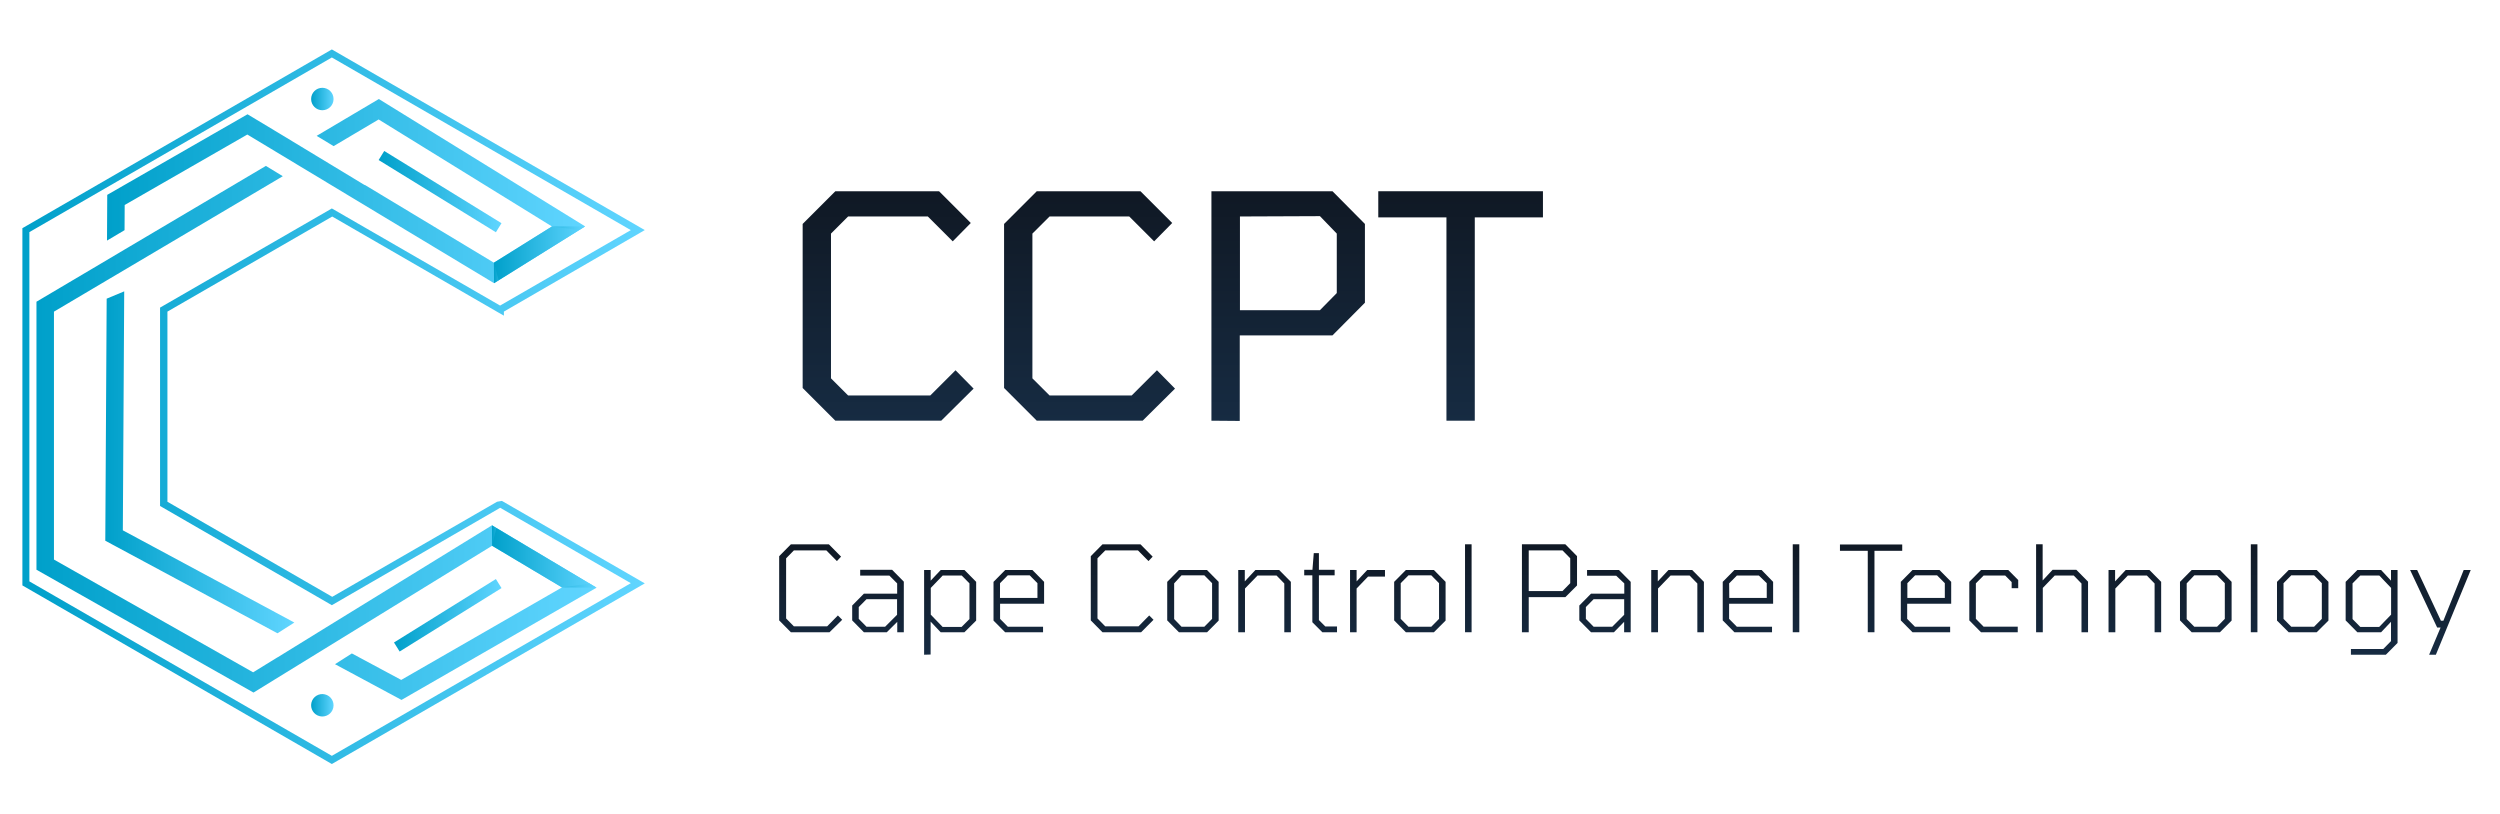
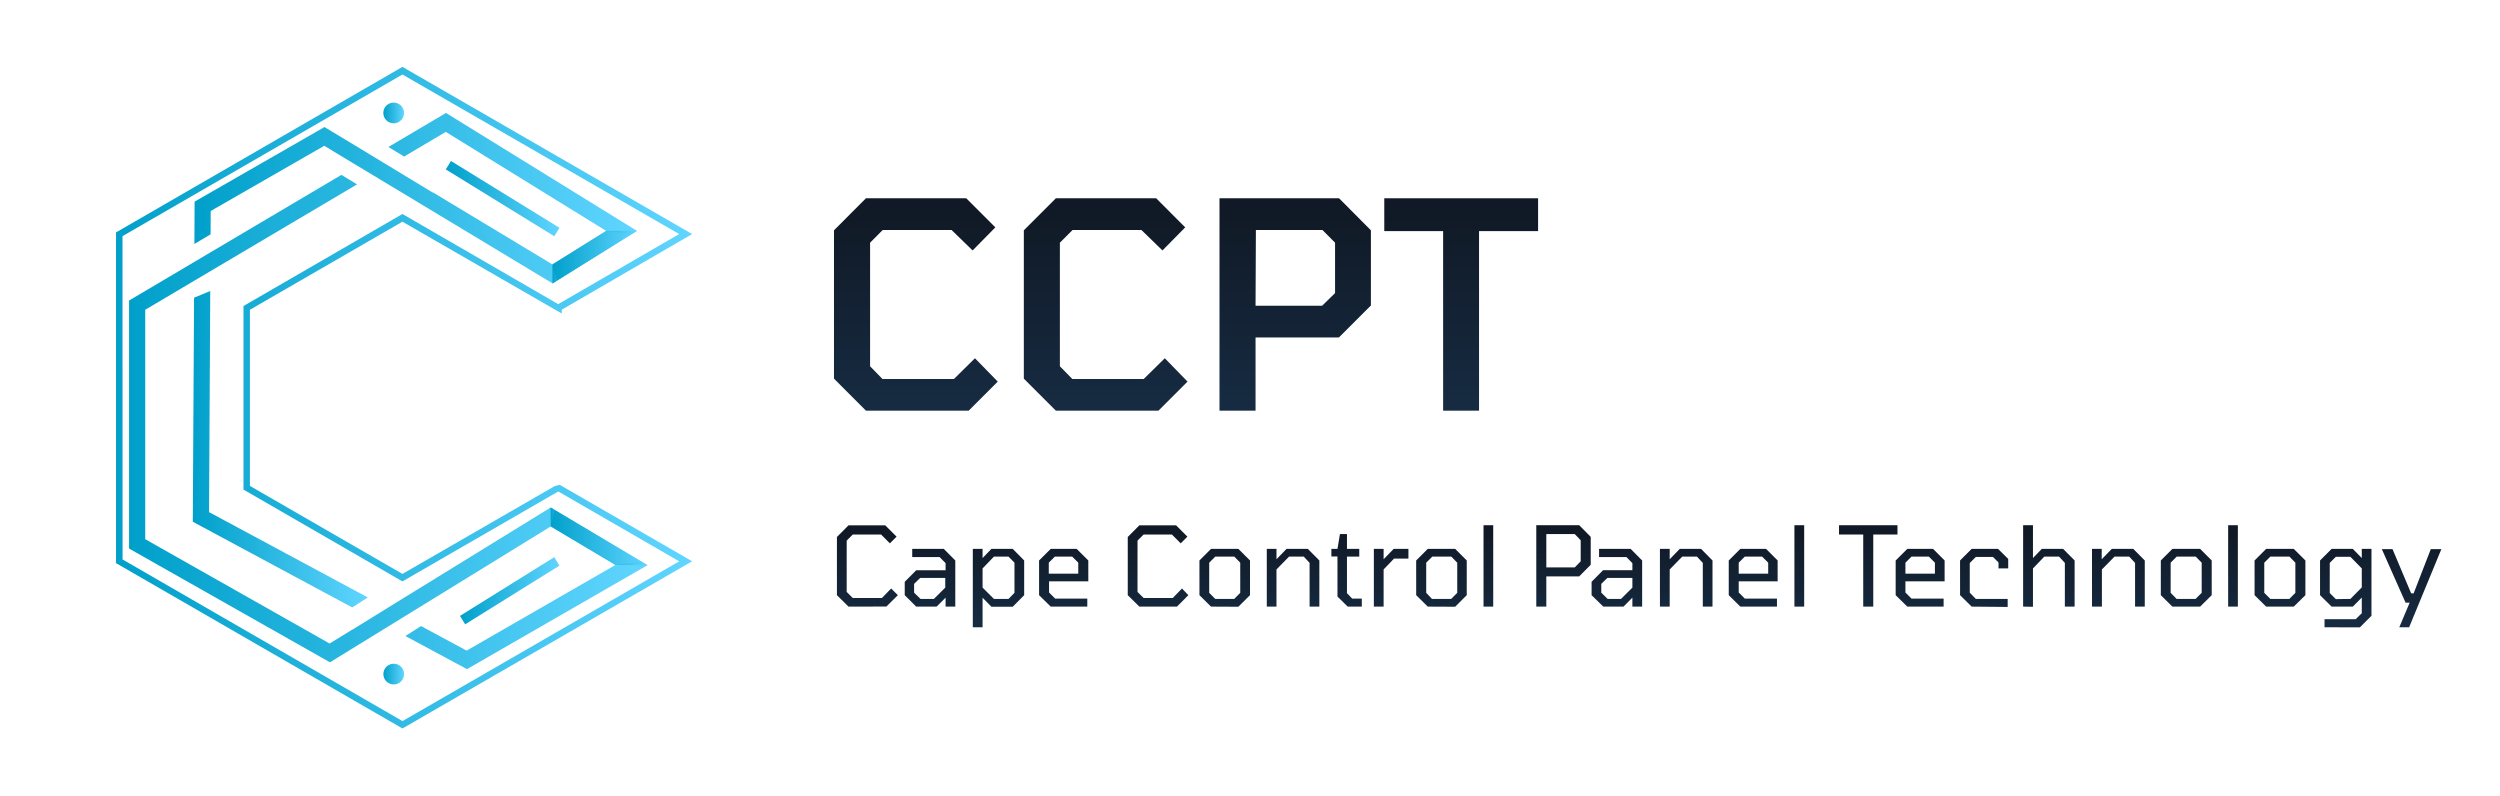
- <svg xmlns="http://www.w3.org/2000/svg" xmlns:xlink="http://www.w3.org/1999/xlink" id="Layer_1" data-name="Layer 1" viewBox="0 0 525.91 171.13">
+ <svg xmlns="http://www.w3.org/2000/svg" xmlns:xlink="http://www.w3.org/1999/xlink" id="Layer_1" data-name="Layer 1" viewBox="0 0 373.84 118.96">
  <defs>
    <style>.cls-1{fill:url(#linear-gradient);}.cls-2{fill:url(#linear-gradient-2);}.cls-3{fill:url(#linear-gradient-3);}.cls-4{fill:url(#linear-gradient-4);}.cls-5{fill:url(#linear-gradient-5);}.cls-10,.cls-6,.cls-7,.cls-9{opacity:0.27;}.cls-6{fill:url(#linear-gradient-6);}.cls-7{fill:url(#linear-gradient-7);}.cls-8{fill:url(#linear-gradient-8);}.cls-9{fill:url(#linear-gradient-9);}.cls-10{fill:url(#linear-gradient-10);}.cls-11{fill:url(#linear-gradient-11);}.cls-12{fill:url(#linear-gradient-12);}.cls-13{fill:url(#linear-gradient-13);}.cls-14{fill:url(#linear-gradient-14);}.cls-15{fill:url(#linear-gradient-15);}.cls-16{fill:url(#linear-gradient-41);}</style>
-     <linearGradient id="linear-gradient" x1="4.71" y1="85.57" x2="135.64" y2="85.57" gradientUnits="userSpaceOnUse">
+     <linearGradient id="linear-gradient" x1="17.35" y1="59.48" x2="103.5" y2="59.48" gradientUnits="userSpaceOnUse">
      <stop offset="0" stop-color="#00a0ca" />
      <stop offset="1" stop-color="#60d5ff" />
    </linearGradient>
-     <linearGradient id="linear-gradient-2" x1="22.51" y1="40.2" x2="123.09" y2="40.2" xlink:href="#linear-gradient" />
-     <linearGradient id="linear-gradient-3" x1="22.15" y1="97.25" x2="61.92" y2="97.25" xlink:href="#linear-gradient" />
-     <linearGradient id="linear-gradient-4" x1="7.67" y1="91.07" x2="125.49" y2="91.07" xlink:href="#linear-gradient" />
-     <linearGradient id="linear-gradient-5" x1="103.9" y1="53.6" x2="123.09" y2="53.6" xlink:href="#linear-gradient" />
-     <linearGradient id="linear-gradient-6" x1="103.9" y1="57.42" x2="104.9" y2="57.42" xlink:href="#linear-gradient" />
-     <linearGradient id="linear-gradient-7" x1="116.12" y1="48.02" x2="123.09" y2="48.02" xlink:href="#linear-gradient" />
-     <linearGradient id="linear-gradient-8" x1="103.49" y1="117.07" x2="125.49" y2="117.07" xlink:href="#linear-gradient" />
-     <linearGradient id="linear-gradient-9" x1="103.49" y1="112.66" x2="104.4" y2="112.66" xlink:href="#linear-gradient" />
-     <linearGradient id="linear-gradient-10" x1="118.22" y1="123.2" x2="125.49" y2="123.2" xlink:href="#linear-gradient" />
-     <linearGradient id="linear-gradient-11" x1="82.87" y1="129.44" x2="105.49" y2="129.44" gradientTransform="translate(82.65 -30.22) rotate(31.91)" xlink:href="#linear-gradient" />
-     <linearGradient id="linear-gradient-12" x1="79.65" y1="40.3" x2="105.49" y2="40.3" gradientTransform="translate(78.34 -59.65) rotate(58.37)" xlink:href="#linear-gradient" />
-     <linearGradient id="linear-gradient-13" x1="65.45" y1="148.37" x2="70.17" y2="148.37" gradientTransform="translate(196.63 48.28) rotate(76.72)" xlink:href="#linear-gradient" />
-     <linearGradient id="linear-gradient-14" x1="65.45" y1="20.83" x2="70.17" y2="20.83" xlink:href="#linear-gradient" />
-     <linearGradient id="linear-gradient-15" x1="341.83" y1="137.73" x2="341.83" y2="114.54" gradientUnits="userSpaceOnUse">
+     <linearGradient id="linear-gradient-2" x1="29.07" y1="29.63" x2="95.24" y2="29.63" xlink:href="#linear-gradient" />
+     <linearGradient id="linear-gradient-3" x1="28.83" y1="67.17" x2="55" y2="67.17" xlink:href="#linear-gradient" />
+     <linearGradient id="linear-gradient-4" x1="19.3" y1="63.1" x2="96.82" y2="63.1" xlink:href="#linear-gradient" />
+     <linearGradient id="linear-gradient-5" x1="82.61" y1="38.45" x2="95.24" y2="38.45" xlink:href="#linear-gradient" />
+     <linearGradient id="linear-gradient-6" x1="82.61" y1="40.96" x2="83.27" y2="40.96" xlink:href="#linear-gradient" />
+     <linearGradient id="linear-gradient-7" x1="90.65" y1="34.78" x2="95.24" y2="34.78" xlink:href="#linear-gradient" />
+     <linearGradient id="linear-gradient-8" x1="82.34" y1="80.21" x2="96.82" y2="80.21" xlink:href="#linear-gradient" />
+     <linearGradient id="linear-gradient-9" x1="82.34" y1="77.31" x2="82.94" y2="77.31" xlink:href="#linear-gradient" />
+     <linearGradient id="linear-gradient-10" x1="92.04" y1="84.24" x2="96.82" y2="84.24" xlink:href="#linear-gradient" />
+     <linearGradient id="linear-gradient-11" x1="68.78" y1="88.34" x2="83.66" y2="88.34" gradientTransform="translate(58.21 -26.94) rotate(31.91)" xlink:href="#linear-gradient" />
+     <linearGradient id="linear-gradient-12" x1="66.66" y1="29.7" x2="83.66" y2="29.7" gradientTransform="translate(61.03 -49.87) rotate(58.37)" xlink:href="#linear-gradient" />
+     <linearGradient id="linear-gradient-13" x1="57.32" y1="100.8" x2="60.43" y2="100.8" gradientTransform="translate(143.45 20.34) rotate(76.72)" xlink:href="#linear-gradient" />
+     <linearGradient id="linear-gradient-14" x1="57.32" y1="16.89" x2="60.43" y2="16.89" xlink:href="#linear-gradient" />
+     <linearGradient id="linear-gradient-15" x1="245.11" y1="93.8" x2="245.11" y2="78.54" gradientUnits="userSpaceOnUse">
      <stop offset="0" stop-color="#162b42" />
      <stop offset="0.97" stop-color="#101925" />
    </linearGradient>
-     <linearGradient id="linear-gradient-41" x1="246.72" y1="88.5" x2="246.72" y2="40.23" xlink:href="#linear-gradient-15" />
+     <linearGradient id="linear-gradient-41" x1="177.36" y1="61.41" x2="177.36" y2="29.65" xlink:href="#linear-gradient-15" />
  </defs>
-   <path class="cls-1" d="M105.58,105.37l30.06,17.35-65.83,38-.37-.21L4.71,123.15V48l.37-.21L69.81,10.4l65.83,38L106,65.55v.85l-1.11-.63-35-20.22-34.67,20v40l34.67,20,34.67-20M6.18,122.3,69.81,159l62.89-36.32-27.48-15.86L69.81,127.31,33.67,106.44V64.71L69.81,43.85,105.2,64.28l27.5-15.87L69.81,12.09,6.18,48.83Z" />
-   <polyline class="cls-2" points="26.23 43.12 52.03 28.3 56.81 31.18 63.06 34.95 63.06 34.95 68.89 38.46 69.05 38.56 103.93 59.57 123.09 47.62 79.69 20.83 66.61 28.58 70.18 30.74 79.65 25.13 116.11 47.64 103.9 55.26 76.73 38.89 76.71 38.93 59.22 28.34 52.07 24.04 22.56 40.99 22.51 50.61 26.2 48.42" />
-   <polygon class="cls-3" points="58.37 133.22 61.92 130.96 25.84 111.56 26.13 61.29 22.44 62.83 22.15 113.75 58.37 133.22" />
-   <polygon class="cls-4" points="103.49 110.51 70.16 131.02 58.38 138.29 58.37 138.28 53.25 141.43 11.35 117.71 11.35 65.56 22.46 58.98 26.15 56.8 59.49 37.07 55.93 34.9 26.18 52.51 22.49 54.7 7.67 63.47 7.67 119.85 53.33 145.69 57.91 142.87 79.95 129.31 103.52 114.81 118.22 123.57 84.4 143.03 74.02 137.46 70.47 139.72 84.46 147.24 125.49 123.63 103.49 110.51" />
-   <polygon class="cls-5" points="116.11 47.64 123.09 47.62 103.93 59.57 103.9 55.26 116.11 47.64" />
-   <polygon class="cls-6" points="103.9 55.26 103.93 59.57 104.9 58.97 103.9 55.26" />
-   <polygon class="cls-7" points="123.09 47.62 116.11 47.64 121.82 48.42 123.09 47.62" />
-   <polygon class="cls-8" points="103.52 114.81 103.49 110.51 125.49 123.63 118.22 123.57 103.52 114.81" />
-   <polyline class="cls-9" points="103.52 114.82 104.4 111.05 103.49 110.51" />
-   <polyline class="cls-10" points="118.22 123.57 125.49 123.63 124.03 122.76" />
-   <rect class="cls-11" x="81.56" y="128.32" width="25.25" height="2.24" transform="translate(-54.18 69.34) rotate(-31.91)" />
-   <rect class="cls-12" x="91.45" y="25.82" width="2.24" height="28.97" transform="translate(9.71 97.99) rotate(-58.37)" />
-   <circle class="cls-13" cx="67.81" cy="148.37" r="2.36" transform="translate(-92.17 180.28) rotate(-76.72)" />
-   <circle class="cls-14" cx="67.81" cy="20.83" r="2.36" />
-   <path class="cls-15" d="M166.37,133l-2.46-2.49V117l2.46-2.49h8l2.56,2.59-.88.93-2.21-2.24H167l-1.63,1.66V130.1l1.63,1.66h7l2.26-2.29.91.91L174.5,133Z" />
-   <path class="cls-15" d="M181.73,133l-2.46-2.49v-3.13l2.46-2.49h7v-2.16l-1.64-1.65h-6.14v-1.21h6.72l2.46,2.49V133h-1.38l0-2.19L186.55,133Zm.55-1.16h3.92l2.51-2.51v-3.28h-6.43l-1.63,1.65v2.49Z" />
-   <path class="cls-15" d="M194.4,137.73V119.91h1.38v2.24l2.11-2.24h5l2.46,2.49v8.15L202.88,133h-5l-2.11-2.24v6.93Zm3.89-5.85h4l1.65-1.65,0-7.51-1.63-1.65h-4l-2.51,2.61v5.62Z" />
-   <path class="cls-15" d="M211.44,133,209,130.55V122.4l2.46-2.49h5.72l2.46,2.49V127h-9.26v3.19l1.63,1.65h7.41V133Zm-1.08-7.21h7.88v-3.11l-1.63-1.65H212l-1.63,1.65Z" />
-   <path class="cls-15" d="M231.92,133l-2.46-2.49V117l2.46-2.49h8l2.56,2.59-.88.93-2.21-2.24H232.5l-1.63,1.66V130.1l1.63,1.66h7l2.25-2.29.91.91L240.05,133Z" />
-   <path class="cls-15" d="M248,133l-2.46-2.49V122.4l2.46-2.49h5.9l2.46,2.49v8.15L253.93,133Zm.55-1.16h4.8l1.63-1.65v-7.51l-1.63-1.65h-4.8L247,122.72v7.51Z" />
-   <path class="cls-15" d="M260.48,133V119.91h1.38v2.39l2.23-2.39h5l2.46,2.49V133h-1.38V122.75l-1.63-1.68h-4l-2.64,2.73V133Z" />
-   <path class="cls-15" d="M278.17,133l-2.1-2.11v-9.86h-1.71v-1.16h1.73l.28-3.51h1.08v3.51h3.31v1.16h-3.31v9.41l1.35,1.35h2.46V133Z" />
-   <path class="cls-15" d="M284,133V119.91h1.38v2.39l2.23-2.39h3.74v1.38h-3.56l-2.41,2.51V133Z" />
-   <path class="cls-15" d="M295.74,133l-2.46-2.49V122.4l2.46-2.49h5.9l2.46,2.49v8.15L301.64,133Zm.55-1.16h4.8l1.63-1.65v-7.51l-1.63-1.65h-4.8l-1.63,1.65v7.51Z" />
-   <path class="cls-15" d="M308.19,133v-18.5h1.38V133Z" />
-   <path class="cls-15" d="M320.16,133v-18.5h9.13l2.46,2.49v6.17l-2.46,2.46h-7.7V133Zm1.43-8.66h7.1l1.63-1.66v-5.24l-1.63-1.66h-7.1Z" />
-   <path class="cls-15" d="M334.69,133l-2.46-2.49v-3.13l2.46-2.49h7v-2.16L340,121.12h-6.14v-1.21h6.72l2.46,2.49V133h-1.38l0-2.19L339.51,133Zm.55-1.16h3.92l2.51-2.51v-3.28h-6.43l-1.63,1.65v2.49Z" />
-   <path class="cls-15" d="M347.36,133V119.91h1.38v2.39l2.24-2.39h5l2.46,2.49V133h-1.38V122.75l-1.63-1.68h-4l-2.64,2.73V133Z" />
-   <path class="cls-15" d="M364.86,133l-2.46-2.49V122.4l2.46-2.49h5.72L373,122.4V127h-9.26v3.19l1.63,1.65h7.4V133Zm-1.08-7.21h7.88v-3.11L370,121.07h-4.62l-1.63,1.65Z" />
-   <path class="cls-15" d="M377.13,133v-18.5h1.38V133Z" />
-   <path class="cls-15" d="M392.91,133V115.87h-5.85v-1.33h13.1v1.33h-5.84V133Z" />
-   <path class="cls-15" d="M402.32,133l-2.46-2.49V122.4l2.46-2.49H408l2.46,2.49V127h-9.26v3.19l1.63,1.65h7.41V133Zm-1.08-7.21h7.88v-3.11l-1.63-1.65h-4.62l-1.63,1.65Z" />
-   <path class="cls-15" d="M416.73,133l-2.46-2.49V122.4l2.46-2.49h5.74l2.09,2.11v1.71h-1.38v-1.28l-1.36-1.38h-4.54l-1.63,1.65v7.46l1.63,1.65h7.18V133Z" />
-   <path class="cls-15" d="M428.32,133v-18.5h1.38v7.61l2.09-2.24h5l2.46,2.49V133h-1.38V122.75l-1.63-1.68h-4l-2.51,2.61V133Z" />
-   <path class="cls-15" d="M443.56,133V119.91h1.38v2.39l2.23-2.39h5l2.46,2.49V133h-1.38V122.75l-1.63-1.68h-4l-2.63,2.73V133Z" />
-   <path class="cls-15" d="M461.05,133l-2.46-2.49V122.4l2.46-2.49H467l2.45,2.49v8.15L467,133Zm.55-1.16h4.79l1.63-1.65v-7.51l-1.63-1.65H461.6L460,122.72v7.51Z" />
-   <path class="cls-15" d="M473.49,133v-18.5h1.39V133Z" />
-   <path class="cls-15" d="M481.45,133,479,130.55V122.4l2.46-2.49h5.9l2.46,2.49v8.15L487.35,133Zm.55-1.16h4.8l1.63-1.65v-7.51l-1.63-1.65H482l-1.63,1.65v7.51Z" />
-   <path class="cls-15" d="M494.55,137.73v-1.2h6.8l1.63-1.66V130.8L500.9,133h-5l-2.46-2.49V122.4l2.46-2.49h5l2.08,2.24v-2.24h1.38v15.34l-2.46,2.48Zm5.95-5.85L503,129.3v-5.62l-2.48-2.61h-4l-1.63,1.65v7.51l1.63,1.65Z" />
-   <path class="cls-15" d="M511,137.73l2.41-5.72h-.72L507,119.91h1.48l5,10.67H514l4.27-10.67h1.48l-7.33,17.82Z" />
-   <path class="cls-16" d="M175.73,88.5l-6.88-6.88V47.11l6.88-6.88h21.81l6.68,6.68-3.8,3.86-5.24-5.23H178.41l-3.6,3.6V79.59l3.6,3.6H195.7l5.31-5.3,3.8,3.86L198,88.5Z" />
-   <path class="cls-16" d="M218.1,88.5l-6.88-6.88V47.11l6.88-6.88h21.81l6.68,6.68-3.8,3.86-5.24-5.23H220.79l-3.61,3.6V79.59l3.61,3.6h17.28l5.31-5.3,3.8,3.86-6.81,6.75Z" />
-   <path class="cls-16" d="M254.84,88.5V40.23h25.47l6.82,6.88V63.68l-6.82,6.87H260.8v18Zm6-23.25h16.83l3.54-3.6V49.14l-3.54-3.67-16.83.07Z" />
-   <path class="cls-16" d="M304.28,88.5V45.73H289.94v-5.5h34.64v5.5H310.24V88.5Z" />
+   <path class="cls-1" d="M83.72,72.51,103.5,83.93l-43.32,25-.24-.14L17.35,84.21V34.75l.25-.14L60.18,10,103.5,35,84,46.31v.56l-.73-.41L60.18,33.15,37.37,46.32V72.66L60.18,85.82,83,72.66m-64.67,11,41.86,24.17,41.38-23.89L83.48,73.49,60.18,86.94,36.41,73.21V45.76L60.18,32,83.47,45.48,101.56,35,60.18,11.14,18.32,35.31Z" />
+   <polyline class="cls-2" points="31.51 31.55 48.49 21.8 51.63 23.7 55.75 26.18 55.75 26.18 59.58 28.49 59.69 28.55 82.63 42.38 95.24 34.52 66.69 16.89 58.08 21.98 60.43 23.41 66.66 19.72 90.65 34.53 82.61 39.54 64.74 28.77 64.72 28.8 53.22 21.83 48.52 19 29.1 30.15 29.07 36.48 31.49 35.04" />
+   <polygon class="cls-3" points="52.66 90.83 55 89.34 31.26 76.58 31.44 43.51 29.02 44.52 28.83 78.02 52.66 90.83" />
+   <polygon class="cls-4" points="82.34 75.89 60.41 89.39 52.67 94.17 52.66 94.16 49.29 96.23 21.72 80.63 21.72 46.32 29.03 41.99 31.46 40.55 53.39 27.57 51.05 26.15 31.48 37.73 29.05 39.17 19.3 44.94 19.3 82.03 49.34 99.04 52.36 97.18 66.86 88.26 82.36 78.72 92.03 84.48 69.78 97.29 62.96 93.62 60.62 95.11 69.83 100.06 96.82 84.52 82.34 75.89" />
+   <polygon class="cls-5" points="90.65 34.53 95.24 34.52 82.63 42.38 82.61 39.54 90.65 34.53" />
+   <polygon class="cls-6" points="82.61 39.54 82.63 42.38 83.27 41.98 82.61 39.54" />
+   <polygon class="cls-7" points="95.24 34.52 90.65 34.53 94.4 35.04 95.24 34.52" />
+   <polygon class="cls-8" points="82.36 78.72 82.34 75.89 96.82 84.52 92.03 84.48 82.36 78.72" />
+   <polyline class="cls-9" points="82.37 78.72 82.94 76.24 82.34 75.89" />
+   <polyline class="cls-10" points="92.03 84.48 96.82 84.52 95.86 83.95" />
+   <rect class="cls-11" x="67.92" y="87.6" width="16.61" height="1.48" transform="translate(-35.18 53.64) rotate(-31.91)" />
+   <rect class="cls-12" x="74.42" y="20.17" width="1.48" height="19.06" transform="translate(10.46 78.12) rotate(-58.37)" />
+   <circle class="cls-13" cx="58.87" cy="100.8" r="1.55" transform="translate(-52.75 134.94) rotate(-76.72)" />
+   <circle class="cls-14" cx="58.87" cy="16.89" r="1.55" />
+   <path class="cls-15" d="M126.88,90.71,125.15,89v-8.7l1.73-1.74h5.5l1.69,1.69-1,1-1.32-1.32h-4.23l-.91.91v7.68l.91.9h4.36L133.26,88l1,1-1.71,1.7Z" />
+   <path class="cls-15" d="M137,90.71,135.29,89V87L137,85.28h4.4V84.21l-.9-.91h-4.09V82.08h4.72l1.72,1.73v6.9H141.4V89.37l-1.34,1.34Zm.65-1.15h2l1.7-1.69V86.42l-3.75,0-.91.89v1.32Z" />
+   <path class="cls-15" d="M145.47,93.8V82.08h1.46v1.37l1.32-1.37h3.19l1.71,1.73V89l-1.71,1.73h-3.19l-1.32-1.35V93.8Zm3.16-4.24h2.18l.89-.91V84.14l-.89-.91h-2.18L146.93,85v2.87Z" />
+   <path class="cls-15" d="M157.12,90.71,155.38,89V83.81l1.74-1.73H161l1.74,1.73v3.12h-5.87V88.6l.91.91h4.81v1.2Zm-.29-4.93h4.41V84.14l-.91-.91h-2.59l-.91.91Z" />
+   <path class="cls-15" d="M170.37,90.71,168.64,89v-8.7l1.73-1.74h5.5l1.69,1.69-1,1-1.32-1.32h-4.23l-.91.91v7.68l.91.9h4.36L176.75,88l.95,1L176,90.71Z" />
+   <path class="cls-15" d="M181.09,90.71,179.36,89V83.81l1.73-1.73h4.09l1.74,1.73V89l-1.74,1.73Zm.63-1.15h2.84l.9-.91V84.14l-.89-.91h-2.84l-.91.91v4.51Z" />
+   <path class="cls-15" d="M189.43,90.71V82.08h1.45v1.55l1.5-1.55h3.19l1.72,1.73v6.9h-1.46V84.17l-.87-.94h-2.2l-1.88,1.92v5.56Z" />
+   <path class="cls-15" d="M201.53,90.71,200,89.21v-6h-.91V82.08H200l.37-2.22h1.05v2.22h1.84v1.15h-1.84V88.7l.78.81h1.44v1.2Z" />
+   <path class="cls-15" d="M205.44,90.71V82.08h1.46v1.55l1.5-1.55h2.21v1.45h-2.15l-1.56,1.62v5.56Z" />
+   <path class="cls-15" d="M213.5,90.71,211.77,89V83.81l1.73-1.73h4.1l1.73,1.73V89l-1.73,1.73Zm.63-1.15H217l.91-.91,0-4.51-.89-.91h-2.84l-.91.91v4.51Z" />
+   <path class="cls-15" d="M221.84,90.71V78.54h1.45V90.71Z" />
+   <path class="cls-15" d="M229.73,90.71V78.54h6.42l1.72,1.74v4.17l-1.72,1.74h-4.92v4.52Zm1.5-5.86h4.25l.89-.91V80.79l-.89-.93-4.25,0Z" />
+   <path class="cls-15" d="M239.75,90.71,238,89V87l1.71-1.73h4.39V84.21l-.89-.91h-4.09V82.08h4.72l1.72,1.73v6.9h-1.46V89.37l-1.33,1.34Zm.65-1.15h2l1.7-1.69V86.42l-3.74,0-.91.89v1.32Z" />
+   <path class="cls-15" d="M248.22,90.71V82.08h1.46v1.55l1.5-1.55h3.19l1.71,1.73v6.9h-1.45V84.17l-.88-.94h-2.19l-1.88,1.92v5.56Z" />
+   <path class="cls-15" d="M260.24,90.71,258.51,89V83.81l1.73-1.73h3.85l1.73,1.73v3.12H260V88.6l.91.91h4.81v1.2ZM260,85.78h4.41V84.14l-.91-.91h-2.59l-.91.91Z" />
+   <path class="cls-15" d="M268.33,90.71V78.54h1.46V90.71Z" />
+   <path class="cls-15" d="M278.62,90.71V79.93H275V78.54h8.74v1.39h-3.62V90.71Z" />
+   <path class="cls-15" d="M285.21,90.71,283.47,89V83.81l1.74-1.73h3.85l1.73,1.73v3.12h-5.86V88.6l.91.91h4.8v1.2Zm-.28-4.93h4.41V84.14l-.91-.91h-2.59l-.91.91Z" />
+   <path class="cls-15" d="M294.83,90.71,293.1,89V83.81l1.73-1.73h3.95l1.52,1.5V85h-1.45v-.89l-.83-.83h-2.56l-.91.91v4.44l.91.93h4.76v1.2Z" />
+   <path class="cls-15" d="M302.53,90.71V78.54H304v4.91l1.32-1.37h3.19l1.72,1.73v6.9h-1.46V84.17l-.87-.94h-2.2L304,85v5.74Z" />
+   <path class="cls-15" d="M312.83,90.71V82.08h1.45v1.55l1.51-1.55H319l1.72,1.73v6.9h-1.45V84.17l-.88-.94h-2.19l-1.89,1.92v5.56Z" />
+   <path class="cls-15" d="M324.85,90.71,323.12,89V83.81l1.73-1.73H329l1.73,1.73V89L329,90.71Zm.63-1.15h2.84l.91-.91,0-4.51-.89-.91h-2.84l-.91.91v4.51Z" />
+   <path class="cls-15" d="M333.19,90.71V78.54h1.45V90.71Z" />
+   <path class="cls-15" d="M338.87,90.71,337.14,89V83.81l1.73-1.73H343l1.74,1.73V89L343,90.71Zm.63-1.15h2.84l.9-.91V84.14l-.89-.91H339.5l-.91.91v4.51Z" />
+   <path class="cls-15" d="M347.6,93.8V92.59h4.66l.91-.89V89.36l-1.34,1.35h-3.17L346.93,89V83.81l1.73-1.73h3.17l1.34,1.37V82.08h1.45v10l-1.73,1.73Zm3.87-4.24,1.7-1.72V85l-1.7-1.74h-2.18l-.91.91v4.51l.91.91Z" />
+   <path class="cls-15" d="M358.78,93.8l1.55-3.68h-.61l-3.55-8h1.6l2.78,6.6h.38l2.56-6.6h1.58L360.25,93.8Z" />
+   <path class="cls-16" d="M129.49,61.41l-4.78-4.79V34.44l4.78-4.79h15L148.84,34l-3.4,3.45-3.15-3.06H132l-1.89,1.9,0,18.48,1.85,1.9h10.69l3.14-3.1,3.41,3.49-4.35,4.35Z" />
+   <path class="cls-16" d="M157.89,61.41l-4.79-4.79V34.44l4.79-4.79h15L177.23,34l-3.4,3.45-3.15-3.06H160.39l-1.9,1.9,0,18.48,1.86,1.9h10.68l3.15-3.1,3.4,3.49-4.35,4.35Z" />
+   <path class="cls-16" d="M182.36,61.41V29.65h17.88L205,34.44V45.68l-4.78,4.78H187.75V61.41Zm5.39-15.69h9.95l1.94-1.89,0-7.54-1.89-1.9h-9.95Z" />
+   <path class="cls-16" d="M215.8,61.41V34.56H207V29.65h23v4.91h-8.83V61.41Z" />
</svg>
